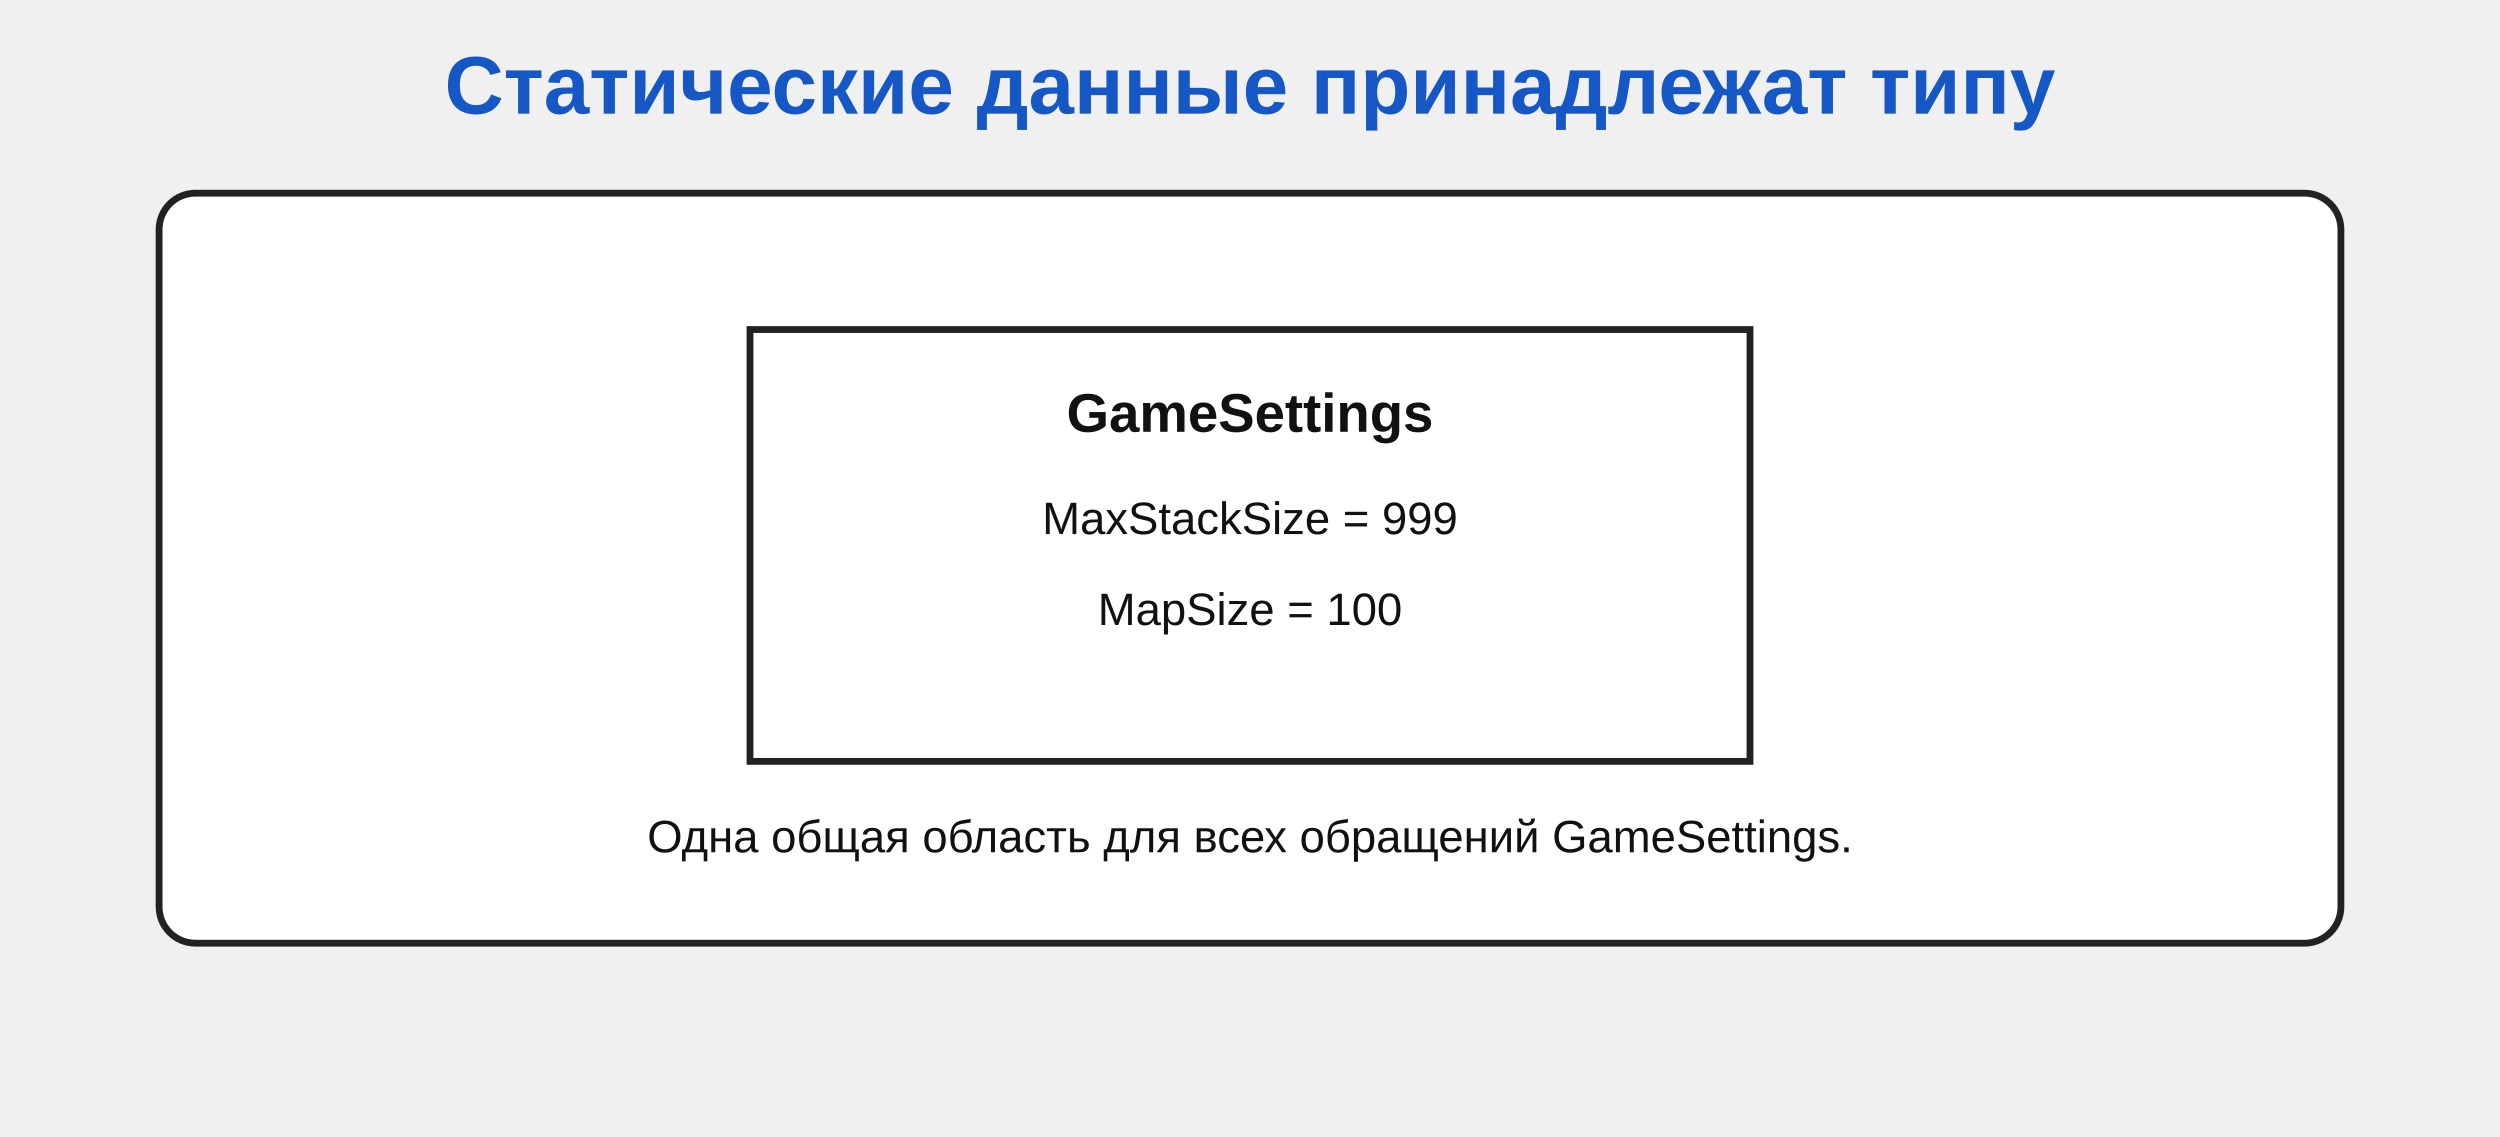
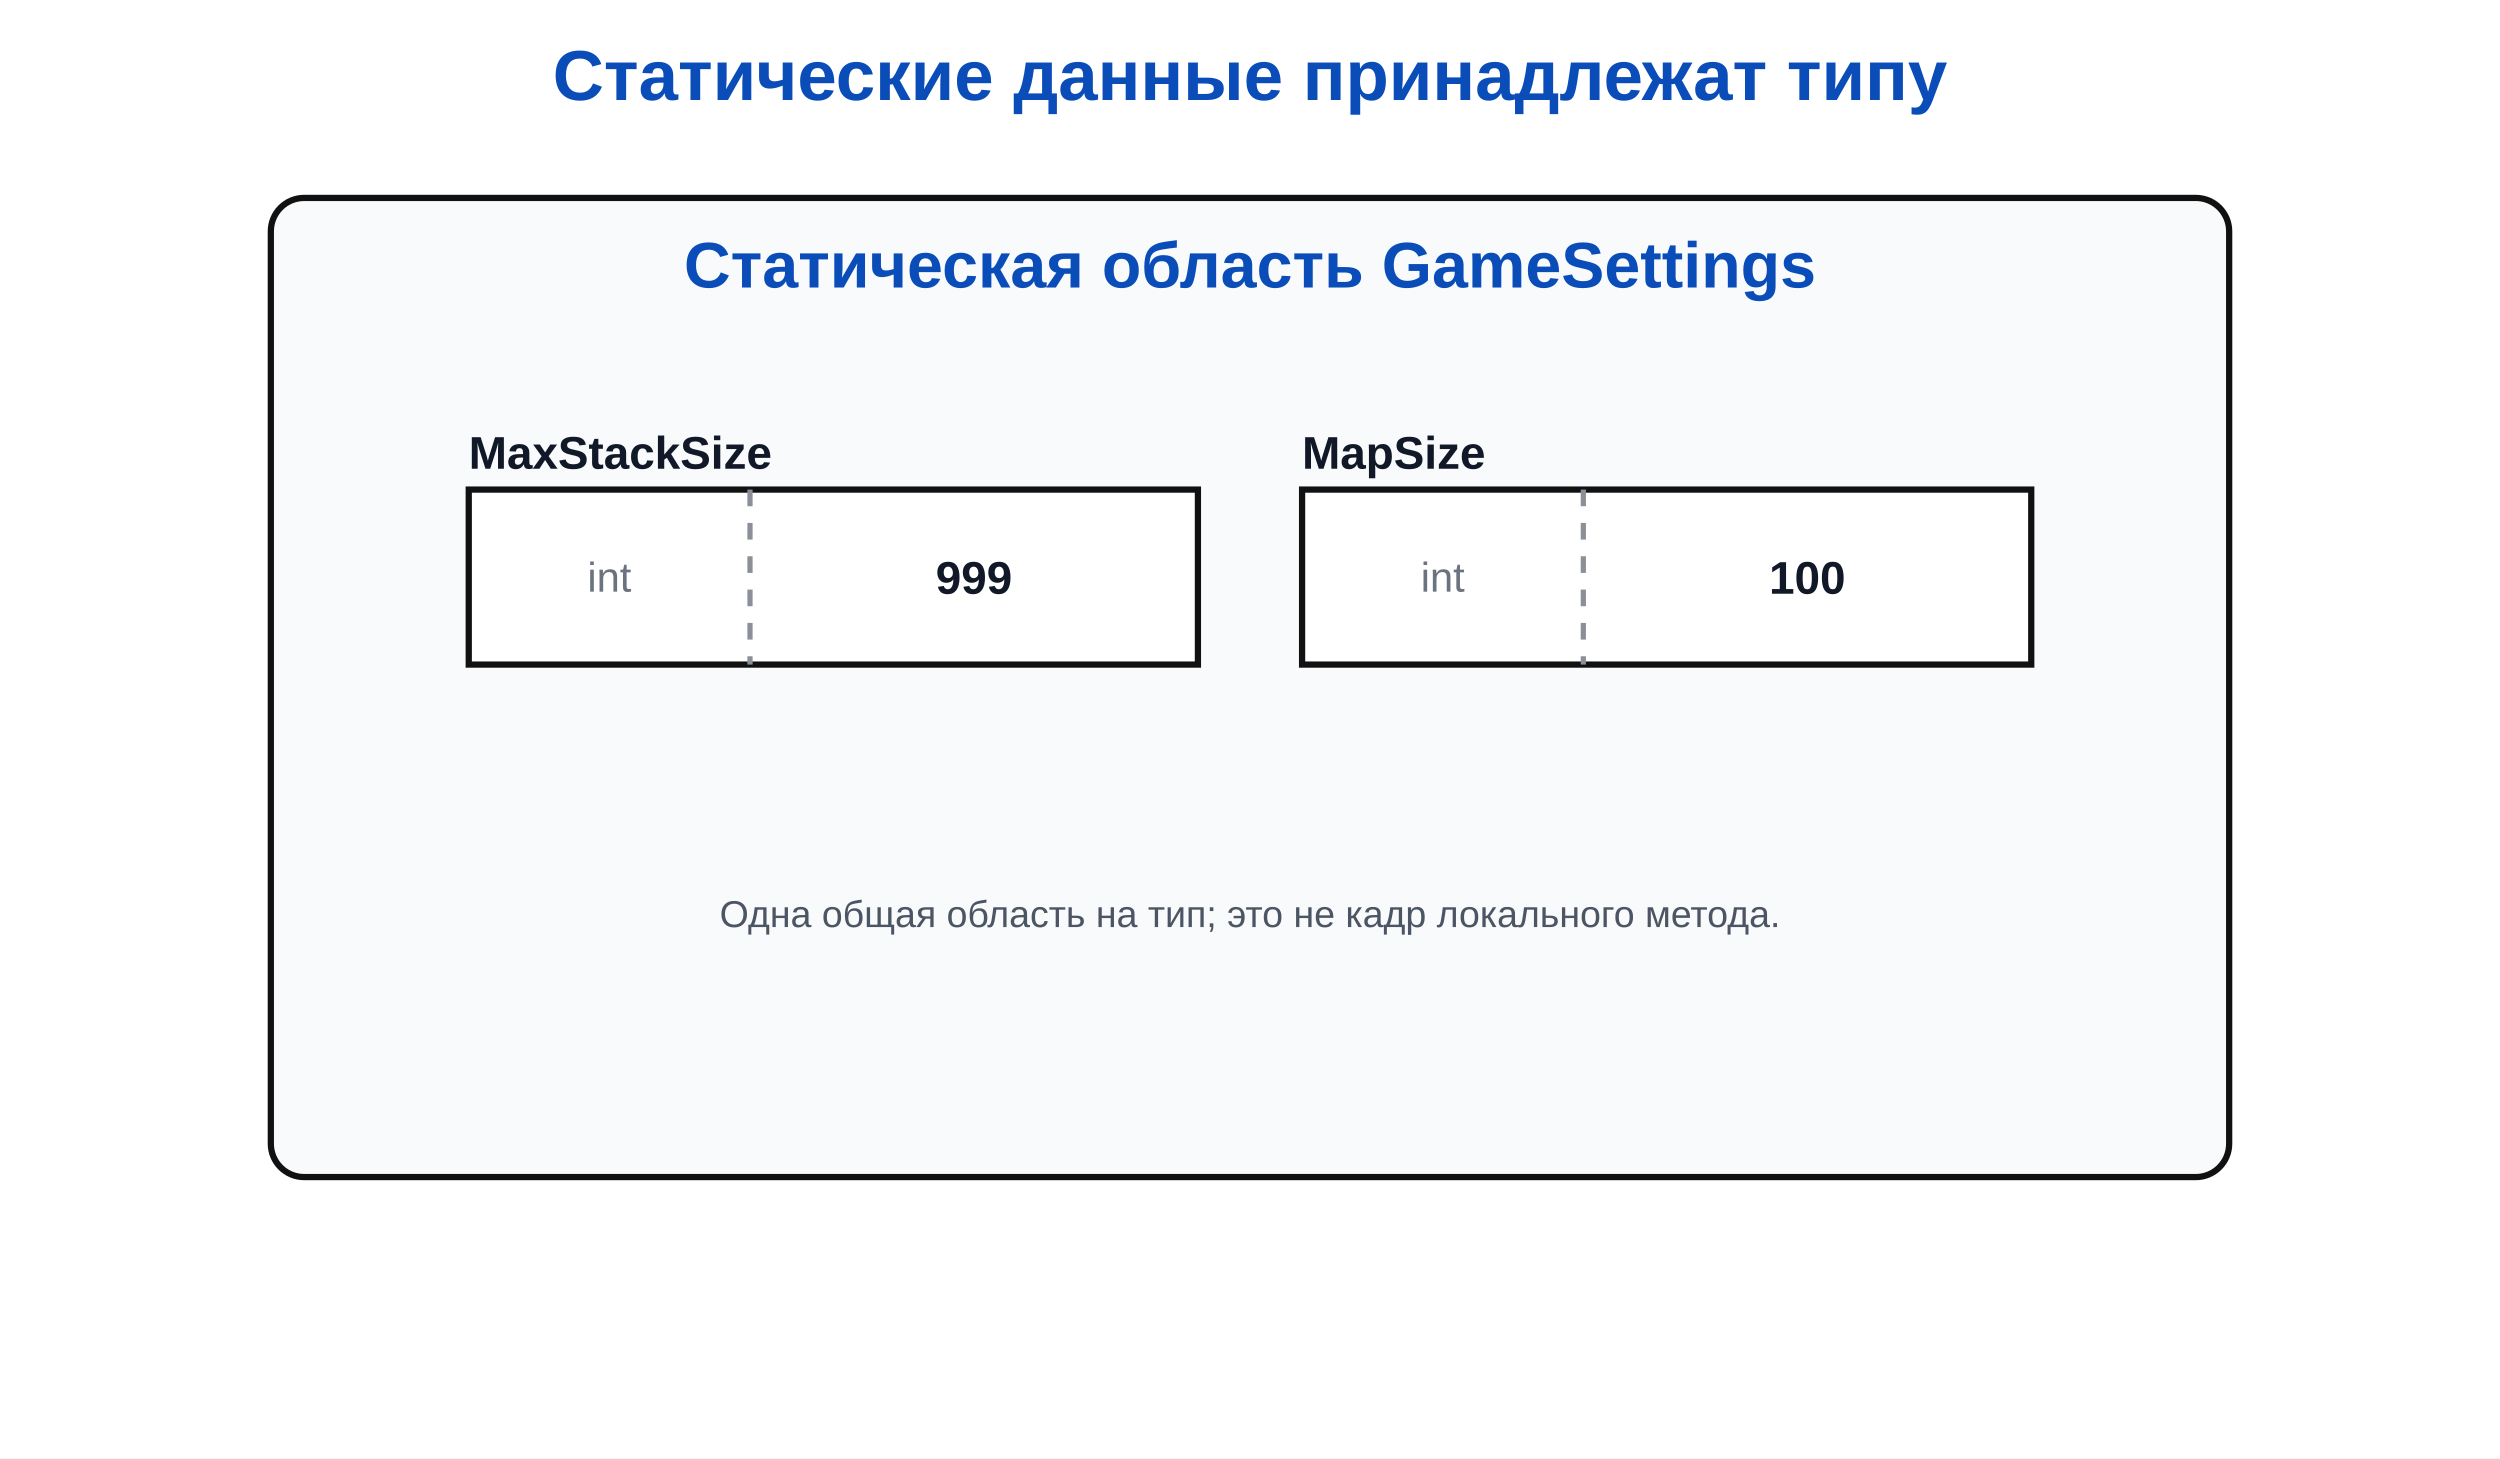
- <svg xmlns="http://www.w3.org/2000/svg" width="1100" height="500" viewBox="0 0 1100 500">
-   <style>text{font-family:Arial,sans-serif;fill:#111}.title{font-size:36px;font-weight:700;fill:#1457c5}.label{font-size:24px;font-weight:700}.small{font-size:20px}.box{fill:#fff;stroke:#222;stroke-width:3}</style>
-   <text x="550" y="50" text-anchor="middle" class="title">Статические данные принадлежат типу</text>
-   <rect x="70" y="85" width="960" height="330" rx="16" class="box" />
-   <rect x="330" y="145" width="440" height="190" class="box" />
-   <text x="550" y="190" text-anchor="middle" class="label">GameSettings</text>
-   <text x="550" y="235" text-anchor="middle" class="small">MaxStackSize = 999</text>
-   <text x="550" y="275" text-anchor="middle" class="small">MapSize = 100</text>
-   <text x="550" y="375" text-anchor="middle" class="small">Одна общая область для всех обращений GameSettings.</text>
+ <svg xmlns="http://www.w3.org/2000/svg" width="1200" height="700" viewBox="0 0 1200 700">
+   <defs>
+     <marker id="arrow" markerWidth="12" markerHeight="12" refX="10" refY="5" orient="auto">
+       <path d="M0,0 L10,5 L0,10 z" fill="#1769d2" />
+     </marker>
+   </defs>
+   <style>
+     text{font-family:Arial,'Segoe UI',sans-serif;fill:#111827} .title{font-size:34px;font-weight:700;fill:#0b4db8} .panel-title{font-size:31px;font-weight:700;fill:#0b4db8} .name{font-size:22px;font-weight:600} .type{font-size:20px;fill:#6b7280} .value{font-size:22px;font-weight:600} .compact{font-size:16px;font-weight:600} .address{font-size:23px;font-weight:700;fill:#b42318} .small{font-size:18px;fill:#4b5563} .object-title{font-size:22px;font-weight:700} .box{fill:white;stroke:#111111;stroke-width:3} .panel{fill:#f8fafc;stroke:#111111;stroke-width:3} .divider{stroke:#8b8f97;stroke-width:2.5;stroke-dasharray:8 8} .line{stroke:#111111;stroke-width:3} .arrow{fill:none;stroke:#1769d2;stroke-width:4}
+   </style>
+   <rect width="100%" height="100%" fill="white" />
+   <text x="600" y="48" class="title" text-anchor="middle">Статические данные принадлежат типу</text>
+   <rect x="130" y="95" width="940" height="470" rx="16" class="panel" />
+   <text x="600" y="138" class="panel-title" text-anchor="middle">Статическая область GameSettings</text>
+   <text x="225" y="225" class="name" text-anchor="start">MaxStackSize</text>
+   <rect x="225" y="235" width="350" height="84" rx="0" class="box" />
+   <line x1="360" y1="235" x2="360" y2="319" class="divider" />
+   <text x="292.5" y="284" class="type" text-anchor="middle">int</text>
+   <text x="467.5" y="285" class="value" text-anchor="middle">999</text>
+   <text x="625" y="225" class="name" text-anchor="start">MapSize</text>
+   <rect x="625" y="235" width="350" height="84" rx="0" class="box" />
+   <line x1="760" y1="235" x2="760" y2="319" class="divider" />
+   <text x="692.5" y="284" class="type" text-anchor="middle">int</text>
+   <text x="867.5" y="285" class="value" text-anchor="middle">100</text>
+   <text x="600" y="445" class="small" text-anchor="middle">Одна общая область на тип; это не кадр локального метода.</text>
</svg>
